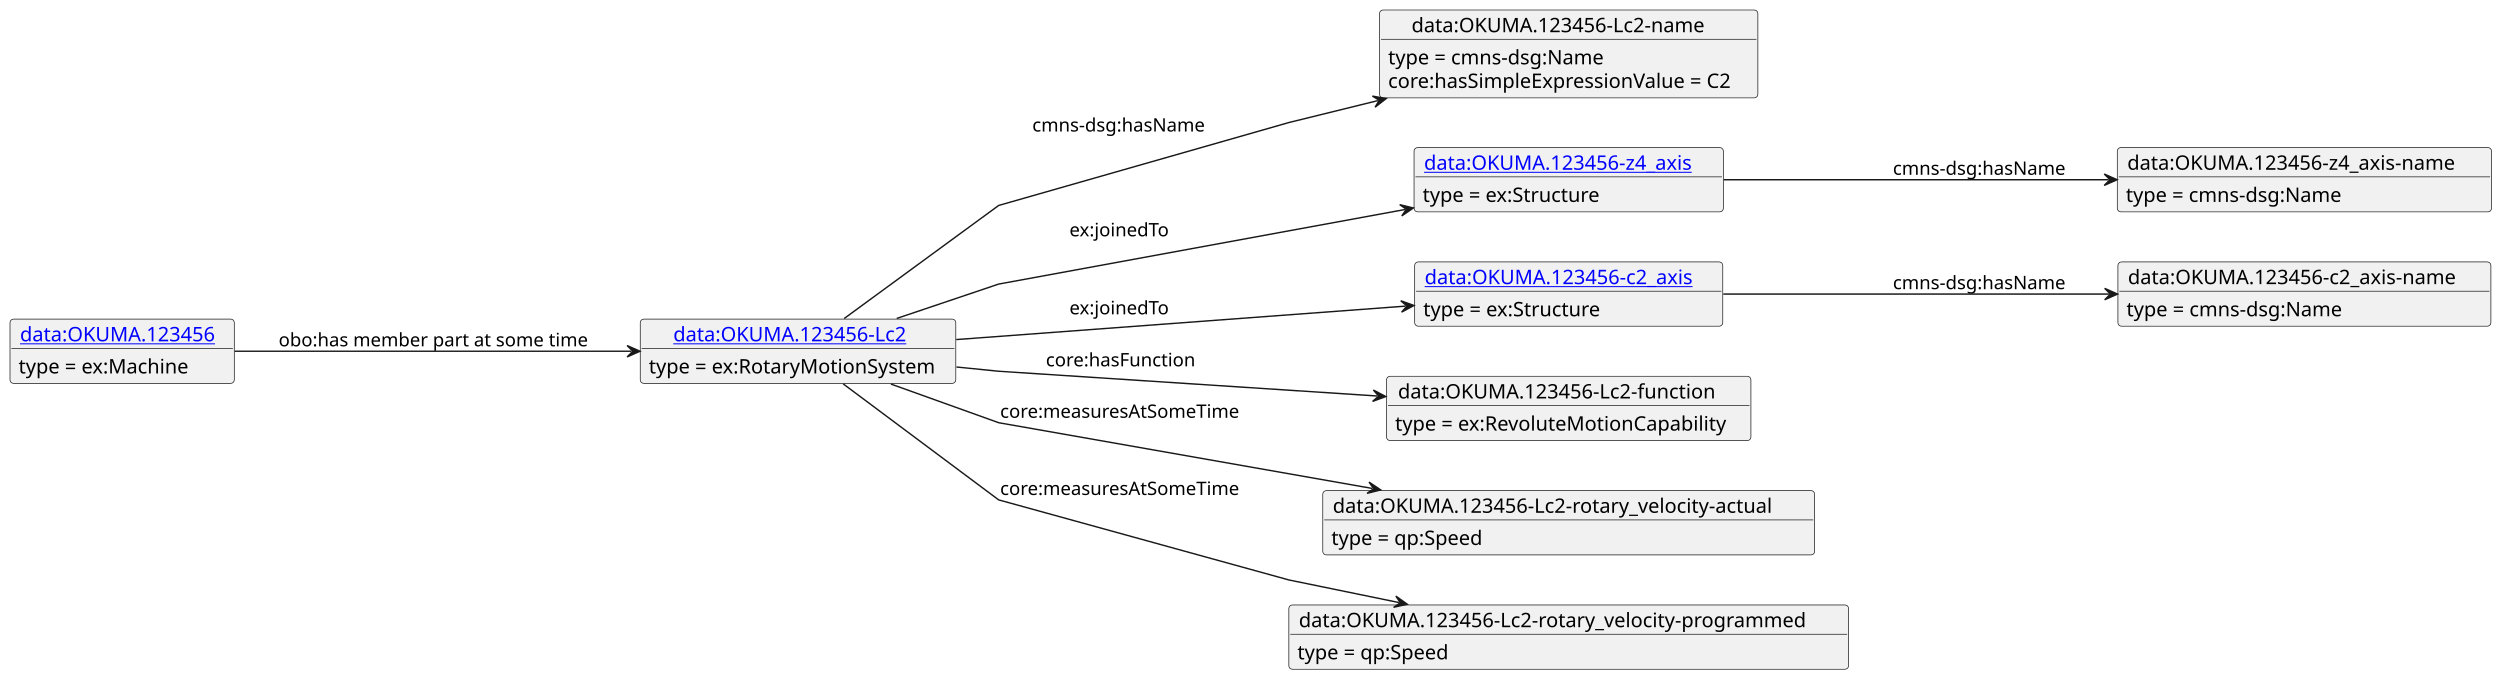
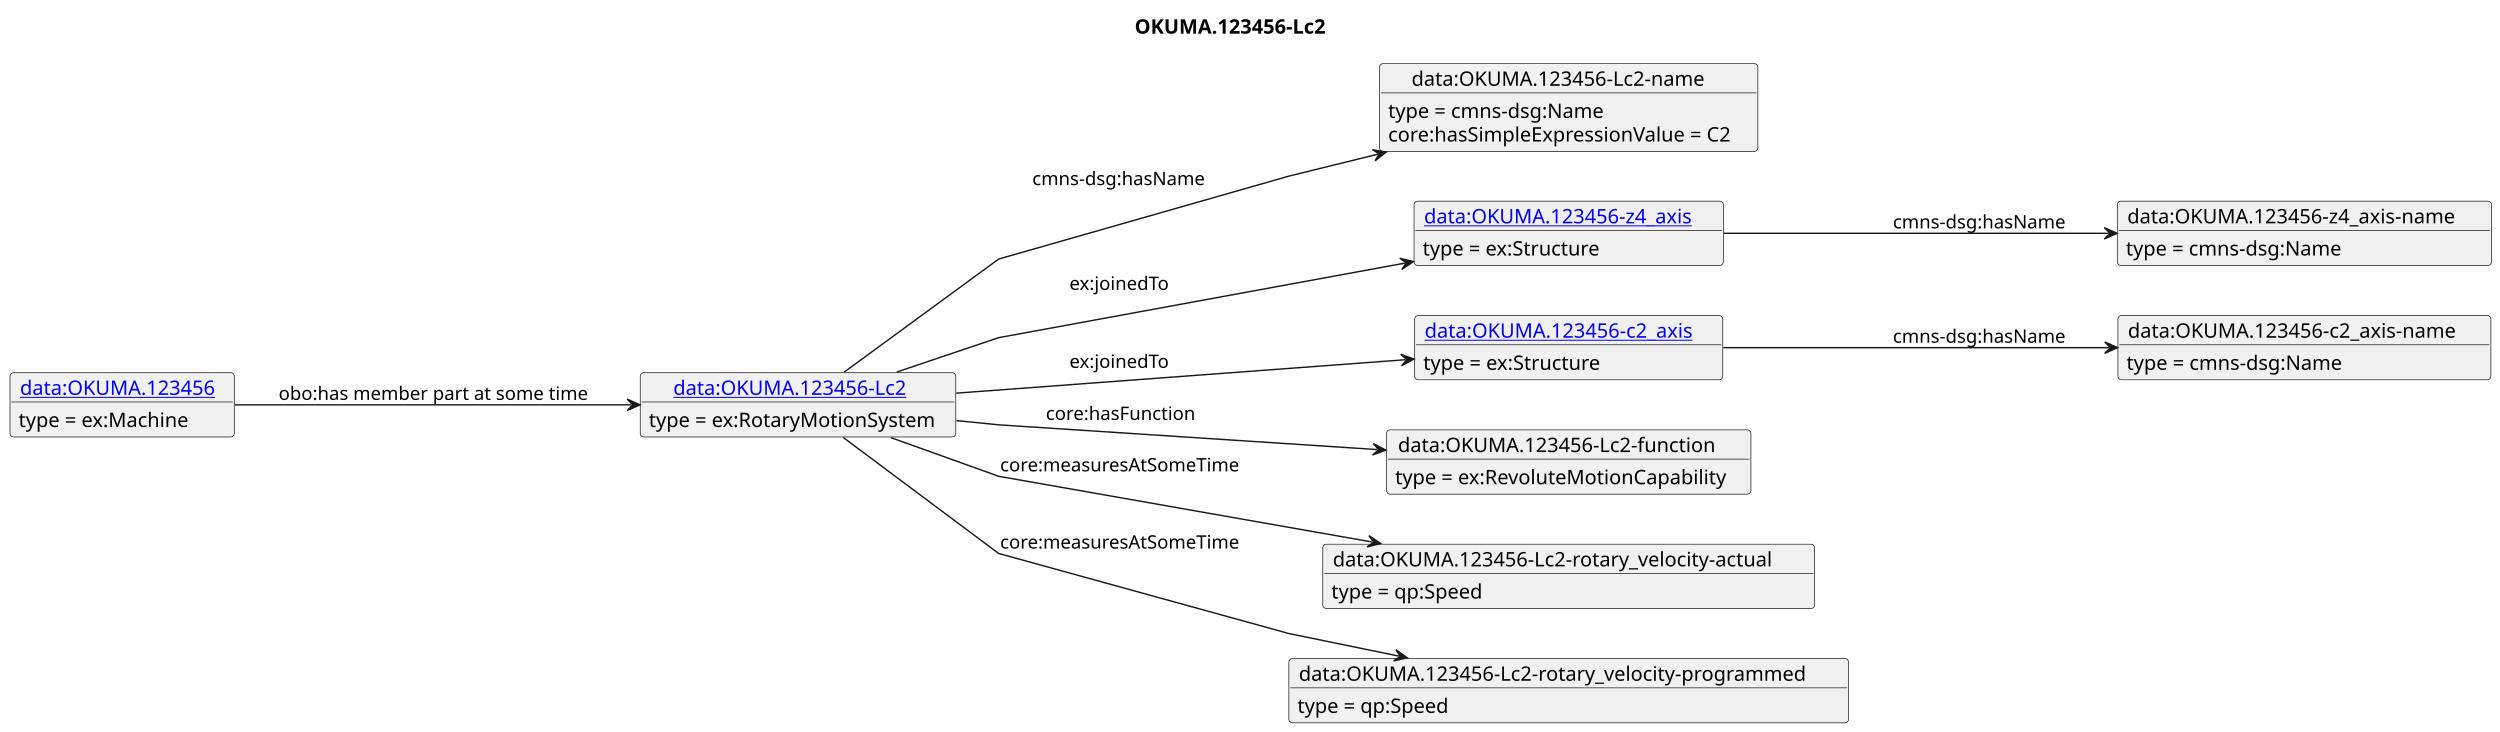
- <svg xmlns="http://www.w3.org/2000/svg" xmlns:xlink="http://www.w3.org/1999/xlink" contentStyleType="text/css" data-diagram-type="CLASS" height="475px" preserveAspectRatio="none" style="width:1749px;height:475px;background:#FFFFFF;" version="1.1" viewBox="0 0 1749 475" width="1749px" zoomAndPan="magnify">
+ <svg xmlns="http://www.w3.org/2000/svg" xmlns:xlink="http://www.w3.org/1999/xlink" contentStyleType="text/css" data-diagram-type="CLASS" height="512px" preserveAspectRatio="none" style="width:1749px;height:512px;background:#FFFFFF;" version="1.1" viewBox="0 0 1749 512" width="1749px" zoomAndPan="magnify">
  <defs />
  <g>
-     <g class="entity" data-entity="o1" data-source-line="3" data-uid="ent0002" id="entity_o1">
-       <rect fill="#F1F1F1" height="44.977" rx="2.5" ry="2.5" style="stroke:#181818;stroke-width:0.5;" width="220.756" x="447.92" y="223.24" />
+     <text fill="#000000" font-family="sans-serif" font-size="14" font-weight="bold" lengthAdjust="spacing" textLength="147.431" x="793.809" y="23.535">OKUMA.123456-Lc2</text>
+     <g class="entity" data-entity="o1" data-source-line="4" data-uid="ent0002" id="entity_o1">
+       <rect fill="#F1F1F1" height="44.977" rx="2.5" ry="2.5" style="stroke:#181818;stroke-width:0.5;" width="220.756" x="447.92" y="260.728" />
      <a href="./OKUMA.123456-Lc2.html" target="_top" title="./OKUMA.123456-Lc2.html" xlink:actuate="onRequest" xlink:href="./OKUMA.123456-Lc2.html" xlink:show="new" xlink:title="./OKUMA.123456-Lc2.html" xlink:type="simple">
-         <text fill="#0000FF" font-family="sans-serif" font-size="14" lengthAdjust="spacing" text-decoration="underline" textLength="174.508" x="471.044" y="238.775">data:OKUMA.123456-Lc2</text>
+         <text fill="#0000FF" font-family="sans-serif" font-size="14" lengthAdjust="spacing" text-decoration="underline" textLength="174.508" x="471.044" y="276.263">data:OKUMA.123456-Lc2</text>
      </a>
-       <line style="stroke:#181818;stroke-width:0.5;" x1="448.92" x2="667.676" y1="243.728" y2="243.728" />
-       <text fill="#000000" font-family="sans-serif" font-size="14" lengthAdjust="spacing" textLength="208.756" x="453.92" y="261.263">type = ex:RotaryMotionSystem</text>
+       <line style="stroke:#181818;stroke-width:0.5;" x1="448.92" x2="667.676" y1="281.217" y2="281.217" />
+       <text fill="#000000" font-family="sans-serif" font-size="14" lengthAdjust="spacing" textLength="208.756" x="453.92" y="298.752">type = ex:RotaryMotionSystem</text>
    </g>
-     <g class="entity" data-entity="o2" data-source-line="6" data-uid="ent0003" id="entity_o2">
-       <rect fill="#F1F1F1" height="61.465" rx="2.5" ry="2.5" style="stroke:#181818;stroke-width:0.5;" width="264.67" x="965.13" y="7" />
-       <text fill="#000000" font-family="sans-serif" font-size="14" lengthAdjust="spacing" textLength="219.898" x="987.516" y="22.535">data:OKUMA.123456-Lc2-name</text>
-       <line style="stroke:#181818;stroke-width:0.5;" x1="966.13" x2="1228.8" y1="27.488" y2="27.488" />
-       <text fill="#000000" font-family="sans-serif" font-size="14" lengthAdjust="spacing" textLength="161.369" x="971.13" y="45.023">type = cmns-dsg:Name</text>
-       <text fill="#000000" font-family="sans-serif" font-size="14" lengthAdjust="spacing" textLength="252.67" x="971.13" y="61.512">core:hasSimpleExpressionValue = C2</text>
+     <g class="entity" data-entity="o2" data-source-line="7" data-uid="ent0003" id="entity_o2">
+       <rect fill="#F1F1F1" height="61.465" rx="2.5" ry="2.5" style="stroke:#181818;stroke-width:0.5;" width="264.67" x="965.13" y="44.488" />
+       <text fill="#000000" font-family="sans-serif" font-size="14" lengthAdjust="spacing" textLength="219.898" x="987.516" y="60.023">data:OKUMA.123456-Lc2-name</text>
+       <line style="stroke:#181818;stroke-width:0.5;" x1="966.13" x2="1228.8" y1="64.977" y2="64.977" />
+       <text fill="#000000" font-family="sans-serif" font-size="14" lengthAdjust="spacing" textLength="161.369" x="971.13" y="82.512">type = cmns-dsg:Name</text>
+       <text fill="#000000" font-family="sans-serif" font-size="14" lengthAdjust="spacing" textLength="252.67" x="971.13" y="99">core:hasSimpleExpressionValue = C2</text>
    </g>
-     <g class="entity" data-entity="o3" data-source-line="9" data-uid="ent0004" id="entity_o3">
-       <rect fill="#F1F1F1" height="44.977" rx="2.5" ry="2.5" style="stroke:#181818;stroke-width:0.5;" width="216.398" x="989.27" y="103.24" />
+     <g class="entity" data-entity="o3" data-source-line="10" data-uid="ent0004" id="entity_o3">
+       <rect fill="#F1F1F1" height="44.977" rx="2.5" ry="2.5" style="stroke:#181818;stroke-width:0.5;" width="216.398" x="989.27" y="140.728" />
      <a href="./OKUMA.123456-z4_axis.html" target="_top" title="./OKUMA.123456-z4_axis.html" xlink:actuate="onRequest" xlink:href="./OKUMA.123456-z4_axis.html" xlink:show="new" xlink:title="./OKUMA.123456-z4_axis.html" xlink:type="simple">
-         <text fill="#0000FF" font-family="sans-serif" font-size="14" lengthAdjust="spacing" text-decoration="underline" textLength="202.398" x="996.27" y="118.775">data:OKUMA.123456-z4_axis</text>
+         <text fill="#0000FF" font-family="sans-serif" font-size="14" lengthAdjust="spacing" text-decoration="underline" textLength="202.398" x="996.27" y="156.263">data:OKUMA.123456-z4_axis</text>
      </a>
-       <line style="stroke:#181818;stroke-width:0.5;" x1="990.27" x2="1204.668" y1="123.728" y2="123.728" />
-       <text fill="#000000" font-family="sans-serif" font-size="14" lengthAdjust="spacing" textLength="131.783" x="995.27" y="141.263">type = ex:Structure</text>
+       <line style="stroke:#181818;stroke-width:0.5;" x1="990.27" x2="1204.668" y1="161.217" y2="161.217" />
+       <text fill="#000000" font-family="sans-serif" font-size="14" lengthAdjust="spacing" textLength="131.783" x="995.27" y="178.752">type = ex:Structure</text>
    </g>
-     <g class="entity" data-entity="o4" data-source-line="12" data-uid="ent0005" id="entity_o4">
-       <rect fill="#F1F1F1" height="44.977" rx="2.5" ry="2.5" style="stroke:#181818;stroke-width:0.5;" width="261.789" x="1481.26" y="103.24" />
-       <text fill="#000000" font-family="sans-serif" font-size="14" lengthAdjust="spacing" textLength="247.789" x="1488.26" y="118.775">data:OKUMA.123456-z4_axis-name</text>
-       <line style="stroke:#181818;stroke-width:0.5;" x1="1482.26" x2="1742.049" y1="123.728" y2="123.728" />
-       <text fill="#000000" font-family="sans-serif" font-size="14" lengthAdjust="spacing" textLength="161.369" x="1487.26" y="141.263">type = cmns-dsg:Name</text>
+     <g class="entity" data-entity="o4" data-source-line="13" data-uid="ent0005" id="entity_o4">
+       <rect fill="#F1F1F1" height="44.977" rx="2.5" ry="2.5" style="stroke:#181818;stroke-width:0.5;" width="261.789" x="1481.26" y="140.728" />
+       <text fill="#000000" font-family="sans-serif" font-size="14" lengthAdjust="spacing" textLength="247.789" x="1488.26" y="156.263">data:OKUMA.123456-z4_axis-name</text>
+       <line style="stroke:#181818;stroke-width:0.5;" x1="1482.26" x2="1742.049" y1="161.217" y2="161.217" />
+       <text fill="#000000" font-family="sans-serif" font-size="14" lengthAdjust="spacing" textLength="161.369" x="1487.26" y="178.752">type = cmns-dsg:Name</text>
    </g>
-     <g class="entity" data-entity="o5" data-source-line="15" data-uid="ent0006" id="entity_o5">
-       <rect fill="#F1F1F1" height="44.977" rx="2.5" ry="2.5" style="stroke:#181818;stroke-width:0.5;" width="215.544" x="989.7" y="183.24" />
+     <g class="entity" data-entity="o5" data-source-line="16" data-uid="ent0006" id="entity_o5">
+       <rect fill="#F1F1F1" height="44.977" rx="2.5" ry="2.5" style="stroke:#181818;stroke-width:0.5;" width="215.544" x="989.7" y="220.728" />
      <a href="./OKUMA.123456-c2_axis.html" target="_top" title="./OKUMA.123456-c2_axis.html" xlink:actuate="onRequest" xlink:href="./OKUMA.123456-c2_axis.html" xlink:show="new" xlink:title="./OKUMA.123456-c2_axis.html" xlink:type="simple">
-         <text fill="#0000FF" font-family="sans-serif" font-size="14" lengthAdjust="spacing" text-decoration="underline" textLength="201.544" x="996.7" y="198.775">data:OKUMA.123456-c2_axis</text>
+         <text fill="#0000FF" font-family="sans-serif" font-size="14" lengthAdjust="spacing" text-decoration="underline" textLength="201.544" x="996.7" y="236.263">data:OKUMA.123456-c2_axis</text>
      </a>
-       <line style="stroke:#181818;stroke-width:0.5;" x1="990.7" x2="1204.244" y1="203.728" y2="203.728" />
-       <text fill="#000000" font-family="sans-serif" font-size="14" lengthAdjust="spacing" textLength="131.783" x="995.7" y="221.263">type = ex:Structure</text>
+       <line style="stroke:#181818;stroke-width:0.5;" x1="990.7" x2="1204.244" y1="241.217" y2="241.217" />
+       <text fill="#000000" font-family="sans-serif" font-size="14" lengthAdjust="spacing" textLength="131.783" x="995.7" y="258.752">type = ex:Structure</text>
    </g>
-     <g class="entity" data-entity="o6" data-source-line="18" data-uid="ent0007" id="entity_o6">
-       <rect fill="#F1F1F1" height="44.977" rx="2.5" ry="2.5" style="stroke:#181818;stroke-width:0.5;" width="260.935" x="1481.69" y="183.24" />
-       <text fill="#000000" font-family="sans-serif" font-size="14" lengthAdjust="spacing" textLength="246.935" x="1488.69" y="198.775">data:OKUMA.123456-c2_axis-name</text>
-       <line style="stroke:#181818;stroke-width:0.5;" x1="1482.69" x2="1741.625" y1="203.728" y2="203.728" />
-       <text fill="#000000" font-family="sans-serif" font-size="14" lengthAdjust="spacing" textLength="161.369" x="1487.69" y="221.263">type = cmns-dsg:Name</text>
+     <g class="entity" data-entity="o6" data-source-line="19" data-uid="ent0007" id="entity_o6">
+       <rect fill="#F1F1F1" height="44.977" rx="2.5" ry="2.5" style="stroke:#181818;stroke-width:0.5;" width="260.935" x="1481.69" y="220.728" />
+       <text fill="#000000" font-family="sans-serif" font-size="14" lengthAdjust="spacing" textLength="246.935" x="1488.69" y="236.263">data:OKUMA.123456-c2_axis-name</text>
+       <line style="stroke:#181818;stroke-width:0.5;" x1="1482.69" x2="1741.625" y1="241.217" y2="241.217" />
+       <text fill="#000000" font-family="sans-serif" font-size="14" lengthAdjust="spacing" textLength="161.369" x="1487.69" y="258.752">type = cmns-dsg:Name</text>
    </g>
-     <g class="entity" data-entity="o7" data-source-line="21" data-uid="ent0008" id="entity_o7">
-       <rect fill="#F1F1F1" height="44.977" rx="2.5" ry="2.5" style="stroke:#181818;stroke-width:0.5;" width="254.929" x="970.01" y="263.24" />
-       <text fill="#000000" font-family="sans-serif" font-size="14" lengthAdjust="spacing" textLength="238.875" x="978.037" y="278.775">data:OKUMA.123456-Lc2-function</text>
-       <line style="stroke:#181818;stroke-width:0.5;" x1="971.01" x2="1223.939" y1="283.728" y2="283.728" />
-       <text fill="#000000" font-family="sans-serif" font-size="14" lengthAdjust="spacing" textLength="242.929" x="976.01" y="301.263">type = ex:RevoluteMotionCapability</text>
+     <g class="entity" data-entity="o7" data-source-line="22" data-uid="ent0008" id="entity_o7">
+       <rect fill="#F1F1F1" height="44.977" rx="2.5" ry="2.5" style="stroke:#181818;stroke-width:0.5;" width="254.929" x="970.01" y="300.728" />
+       <text fill="#000000" font-family="sans-serif" font-size="14" lengthAdjust="spacing" textLength="238.875" x="978.037" y="316.263">data:OKUMA.123456-Lc2-function</text>
+       <line style="stroke:#181818;stroke-width:0.5;" x1="971.01" x2="1223.939" y1="321.217" y2="321.217" />
+       <text fill="#000000" font-family="sans-serif" font-size="14" lengthAdjust="spacing" textLength="242.929" x="976.01" y="338.752">type = ex:RevoluteMotionCapability</text>
    </g>
-     <g class="entity" data-entity="o8" data-source-line="24" data-uid="ent0009" id="entity_o8">
-       <rect fill="#F1F1F1" height="44.977" rx="2.5" ry="2.5" style="stroke:#181818;stroke-width:0.5;" width="344.114" x="925.41" y="343.24" />
-       <text fill="#000000" font-family="sans-serif" font-size="14" lengthAdjust="spacing" textLength="330.114" x="932.41" y="358.775">data:OKUMA.123456-Lc2-rotary_velocity-actual</text>
-       <line style="stroke:#181818;stroke-width:0.5;" x1="926.41" x2="1268.524" y1="363.728" y2="363.728" />
-       <text fill="#000000" font-family="sans-serif" font-size="14" lengthAdjust="spacing" textLength="111.966" x="931.41" y="381.263">type = qp:Speed</text>
+     <g class="entity" data-entity="o8" data-source-line="25" data-uid="ent0009" id="entity_o8">
+       <rect fill="#F1F1F1" height="44.977" rx="2.5" ry="2.5" style="stroke:#181818;stroke-width:0.5;" width="344.114" x="925.41" y="380.728" />
+       <text fill="#000000" font-family="sans-serif" font-size="14" lengthAdjust="spacing" textLength="330.114" x="932.41" y="396.263">data:OKUMA.123456-Lc2-rotary_velocity-actual</text>
+       <line style="stroke:#181818;stroke-width:0.5;" x1="926.41" x2="1268.524" y1="401.217" y2="401.217" />
+       <text fill="#000000" font-family="sans-serif" font-size="14" lengthAdjust="spacing" textLength="111.966" x="931.41" y="418.752">type = qp:Speed</text>
    </g>
-     <g class="entity" data-entity="o9" data-source-line="27" data-uid="ent0010" id="entity_o9">
-       <rect fill="#F1F1F1" height="44.977" rx="2.5" ry="2.5" style="stroke:#181818;stroke-width:0.5;" width="391.59" x="901.67" y="423.24" />
-       <text fill="#000000" font-family="sans-serif" font-size="14" lengthAdjust="spacing" textLength="377.59" x="908.67" y="438.775">data:OKUMA.123456-Lc2-rotary_velocity-programmed</text>
-       <line style="stroke:#181818;stroke-width:0.5;" x1="902.67" x2="1292.26" y1="443.728" y2="443.728" />
-       <text fill="#000000" font-family="sans-serif" font-size="14" lengthAdjust="spacing" textLength="111.966" x="907.67" y="461.263">type = qp:Speed</text>
+     <g class="entity" data-entity="o9" data-source-line="28" data-uid="ent0010" id="entity_o9">
+       <rect fill="#F1F1F1" height="44.977" rx="2.5" ry="2.5" style="stroke:#181818;stroke-width:0.5;" width="391.59" x="901.67" y="460.728" />
+       <text fill="#000000" font-family="sans-serif" font-size="14" lengthAdjust="spacing" textLength="377.59" x="908.67" y="476.263">data:OKUMA.123456-Lc2-rotary_velocity-programmed</text>
+       <line style="stroke:#181818;stroke-width:0.5;" x1="902.67" x2="1292.26" y1="481.217" y2="481.217" />
+       <text fill="#000000" font-family="sans-serif" font-size="14" lengthAdjust="spacing" textLength="111.966" x="907.67" y="498.752">type = qp:Speed</text>
    </g>
-     <g class="entity" data-entity="o10" data-source-line="30" data-uid="ent0011" id="entity_o10">
-       <rect fill="#F1F1F1" height="44.977" rx="2.5" ry="2.5" style="stroke:#181818;stroke-width:0.5;" width="156.919" x="7" y="223.24" />
+     <g class="entity" data-entity="o10" data-source-line="31" data-uid="ent0011" id="entity_o10">
+       <rect fill="#F1F1F1" height="44.977" rx="2.5" ry="2.5" style="stroke:#181818;stroke-width:0.5;" width="156.919" x="7" y="260.728" />
      <a href="./OKUMA.123456.html" target="_top" title="./OKUMA.123456.html" xlink:actuate="onRequest" xlink:href="./OKUMA.123456.html" xlink:show="new" xlink:title="./OKUMA.123456.html" xlink:type="simple">
-         <text fill="#0000FF" font-family="sans-serif" font-size="14" lengthAdjust="spacing" text-decoration="underline" textLength="142.919" x="14" y="238.775">data:OKUMA.123456</text>
+         <text fill="#0000FF" font-family="sans-serif" font-size="14" lengthAdjust="spacing" text-decoration="underline" textLength="142.919" x="14" y="276.263">data:OKUMA.123456</text>
      </a>
-       <line style="stroke:#181818;stroke-width:0.5;" x1="8" x2="162.919" y1="243.728" y2="243.728" />
-       <text fill="#000000" font-family="sans-serif" font-size="14" lengthAdjust="spacing" textLength="126.15" x="13" y="261.263">type = ex:Machine</text>
+       <line style="stroke:#181818;stroke-width:0.5;" x1="8" x2="162.919" y1="281.217" y2="281.217" />
+       <text fill="#000000" font-family="sans-serif" font-size="14" lengthAdjust="spacing" textLength="126.15" x="13" y="298.752">type = ex:Machine</text>
    </g>
-     <g class="link" data-entity-1="o1" data-entity-2="o2" data-source-line="33" data-uid="lnk12" id="link_o1_o2">
-       <path codeLine="33" d="M590.58,222.84 C631.67,192.77 698.67,143.73 698.67,143.73 C698.67,143.73 901.67,85.73 901.67,85.73 C901.67,85.73 926.774,79.546 963.974,70.376" fill="none" id="o1-to-o2" style="stroke:#181818;stroke-width:1;" />
-       <polygon fill="#181818" points="969.8,68.94,960.104,67.21,964.945,70.137,962.019,74.978,969.8,68.94" style="stroke:#181818;stroke-width:1;" />
-       <text fill="#000000" font-family="sans-serif" font-size="13" lengthAdjust="spacing" textLength="126.077" x="722.17" y="92.028">cmns-dsg:hasName</text>
+     <g class="link" data-entity-1="o1" data-entity-2="o2" data-source-line="34" data-uid="lnk12" id="link_o1_o2">
+       <path codeLine="34" d="M590.58,260.328 C631.67,230.258 698.67,181.218 698.67,181.218 C698.67,181.218 901.67,123.218 901.67,123.218 C901.67,123.218 926.774,117.034 963.974,107.864" fill="none" id="o1-to-o2" style="stroke:#181818;stroke-width:1;" />
+       <polygon fill="#181818" points="969.8,106.428,960.104,104.699,964.945,107.625,962.019,112.466,969.8,106.428" style="stroke:#181818;stroke-width:1;" />
+       <text fill="#000000" font-family="sans-serif" font-size="13" lengthAdjust="spacing" textLength="126.077" x="722.17" y="129.517">cmns-dsg:hasName</text>
    </g>
-     <g class="link" data-entity-1="o1" data-entity-2="o3" data-source-line="35" data-uid="lnk13" id="link_o1_o3">
-       <path codeLine="35" d="M627.35,222.78 C662.73,210.85 698.67,198.73 698.67,198.73 C698.67,198.73 865.109,168.193 982.919,146.573" fill="none" id="o1-to-o3" style="stroke:#181818;stroke-width:1;" />
-       <polygon fill="#181818" points="988.82,145.49,979.246,143.18,983.902,146.393,980.69,151.049,988.82,145.49" style="stroke:#181818;stroke-width:1;" />
-       <text fill="#000000" font-family="sans-serif" font-size="13" lengthAdjust="spacing" textLength="74.725" x="748.17" y="165.338">ex:joinedTo</text>
+     <g class="link" data-entity-1="o1" data-entity-2="o3" data-source-line="36" data-uid="lnk13" id="link_o1_o3">
+       <path codeLine="36" d="M627.35,260.268 C662.73,248.338 698.67,236.218 698.67,236.218 C698.67,236.218 865.109,205.681 982.919,184.061" fill="none" id="o1-to-o3" style="stroke:#181818;stroke-width:1;" />
+       <polygon fill="#181818" points="988.82,182.978,979.246,180.668,983.902,183.881,980.69,188.537,988.82,182.978" style="stroke:#181818;stroke-width:1;" />
+       <text fill="#000000" font-family="sans-serif" font-size="13" lengthAdjust="spacing" textLength="74.725" x="748.17" y="202.827">ex:joinedTo</text>
    </g>
-     <g class="link" data-entity-1="o3" data-entity-2="o4" data-source-line="36" data-uid="lnk14" id="link_o3_o4">
-       <path codeLine="36" d="M1205.95,125.73 C1286.11,125.73 1389.99,125.73 1475.11,125.73" fill="none" id="o3-to-o4" style="stroke:#181818;stroke-width:1;" />
-       <polygon fill="#181818" points="1481.11,125.73,1472.11,121.73,1476.11,125.73,1472.11,129.73,1481.11,125.73" style="stroke:#181818;stroke-width:1;" />
-       <text fill="#000000" font-family="sans-serif" font-size="13" lengthAdjust="spacing" textLength="126.077" x="1324.26" y="122.298">cmns-dsg:hasName</text>
+     <g class="link" data-entity-1="o3" data-entity-2="o4" data-source-line="37" data-uid="lnk14" id="link_o3_o4">
+       <path codeLine="37" d="M1205.95,163.218 C1286.11,163.218 1389.99,163.218 1475.11,163.218" fill="none" id="o3-to-o4" style="stroke:#181818;stroke-width:1;" />
+       <polygon fill="#181818" points="1481.11,163.218,1472.11,159.218,1476.11,163.218,1472.11,167.218,1481.11,163.218" style="stroke:#181818;stroke-width:1;" />
+       <text fill="#000000" font-family="sans-serif" font-size="13" lengthAdjust="spacing" textLength="126.077" x="1324.26" y="159.787">cmns-dsg:hasName</text>
    </g>
-     <g class="link" data-entity-1="o1" data-entity-2="o5" data-source-line="37" data-uid="lnk15" id="link_o1_o5">
-       <path codeLine="37" d="M668.97,237.56 C762.56,230.6 890.366,221.075 983.256,214.165" fill="none" id="o1-to-o5" style="stroke:#181818;stroke-width:1;" />
-       <polygon fill="#181818" points="989.24,213.72,979.968,210.399,984.254,214.091,980.562,218.377,989.24,213.72" style="stroke:#181818;stroke-width:1;" />
-       <text fill="#000000" font-family="sans-serif" font-size="13" lengthAdjust="spacing" textLength="74.725" x="748.17" y="219.908">ex:joinedTo</text>
+     <g class="link" data-entity-1="o1" data-entity-2="o5" data-source-line="38" data-uid="lnk15" id="link_o1_o5">
+       <path codeLine="38" d="M668.97,275.048 C762.56,268.088 890.366,258.563 983.256,251.653" fill="none" id="o1-to-o5" style="stroke:#181818;stroke-width:1;" />
+       <polygon fill="#181818" points="989.24,251.208,979.968,247.887,984.254,251.579,980.562,255.865,989.24,251.208" style="stroke:#181818;stroke-width:1;" />
+       <text fill="#000000" font-family="sans-serif" font-size="13" lengthAdjust="spacing" textLength="74.725" x="748.17" y="257.397">ex:joinedTo</text>
    </g>
-     <g class="link" data-entity-1="o5" data-entity-2="o6" data-source-line="38" data-uid="lnk16" id="link_o5_o6">
-       <path codeLine="38" d="M1205.63,205.73 C1285.92,205.73 1390.15,205.73 1475.42,205.73" fill="none" id="o5-to-o6" style="stroke:#181818;stroke-width:1;" />
-       <polygon fill="#181818" points="1481.42,205.73,1472.42,201.73,1476.42,205.73,1472.42,209.73,1481.42,205.73" style="stroke:#181818;stroke-width:1;" />
-       <text fill="#000000" font-family="sans-serif" font-size="13" lengthAdjust="spacing" textLength="126.077" x="1324.26" y="202.298">cmns-dsg:hasName</text>
+     <g class="link" data-entity-1="o5" data-entity-2="o6" data-source-line="39" data-uid="lnk16" id="link_o5_o6">
+       <path codeLine="39" d="M1205.63,243.218 C1285.92,243.218 1390.15,243.218 1475.42,243.218" fill="none" id="o5-to-o6" style="stroke:#181818;stroke-width:1;" />
+       <polygon fill="#181818" points="1481.42,243.218,1472.42,239.218,1476.42,243.218,1472.42,247.218,1481.42,243.218" style="stroke:#181818;stroke-width:1;" />
+       <text fill="#000000" font-family="sans-serif" font-size="13" lengthAdjust="spacing" textLength="126.077" x="1324.26" y="239.787">cmns-dsg:hasName</text>
    </g>
-     <g class="link" data-entity-1="o1" data-entity-2="o7" data-source-line="39" data-uid="lnk17" id="link_o1_o7">
-       <path codeLine="39" d="M669.12,256.76 C686.39,258.5 698.67,259.73 698.67,259.73 C698.67,259.73 847.103,269.429 963.523,277.039" fill="none" id="o1-to-o7" style="stroke:#181818;stroke-width:1;" />
-       <polygon fill="#181818" points="969.51,277.43,960.79,272.851,964.521,277.104,960.268,280.834,969.51,277.43" style="stroke:#181818;stroke-width:1;" />
-       <text fill="#000000" font-family="sans-serif" font-size="13" lengthAdjust="spacing" textLength="107.631" x="731.67" y="256.298">core:hasFunction</text>
+     <g class="link" data-entity-1="o1" data-entity-2="o7" data-source-line="40" data-uid="lnk17" id="link_o1_o7">
+       <path codeLine="40" d="M669.12,294.248 C686.39,295.988 698.67,297.218 698.67,297.218 C698.67,297.218 847.103,306.917 963.523,314.527" fill="none" id="o1-to-o7" style="stroke:#181818;stroke-width:1;" />
+       <polygon fill="#181818" points="969.51,314.918,960.79,310.34,964.521,314.592,960.268,318.323,969.51,314.918" style="stroke:#181818;stroke-width:1;" />
+       <text fill="#000000" font-family="sans-serif" font-size="13" lengthAdjust="spacing" textLength="107.631" x="731.67" y="293.787">core:hasFunction</text>
    </g>
-     <g class="link" data-entity-1="o1" data-entity-2="o8" data-source-line="40" data-uid="lnk18" id="link_o1_o8">
-       <path codeLine="40" d="M623.27,268.68 C659.92,281.83 698.67,295.73 698.67,295.73 C698.67,295.73 844.051,321.31 960.031,341.72" fill="none" id="o1-to-o8" style="stroke:#181818;stroke-width:1;" />
-       <polygon fill="#181818" points="965.94,342.76,957.769,337.261,961.016,341.893,956.383,345.14,965.94,342.76" style="stroke:#181818;stroke-width:1;" />
-       <text fill="#000000" font-family="sans-serif" font-size="13" lengthAdjust="spacing" textLength="171.317" x="699.67" y="292.298">core:measuresAtSomeTime</text>
+     <g class="link" data-entity-1="o1" data-entity-2="o8" data-source-line="41" data-uid="lnk18" id="link_o1_o8">
+       <path codeLine="41" d="M623.27,306.168 C659.92,319.318 698.67,333.218 698.67,333.218 C698.67,333.218 844.051,358.798 960.031,379.208" fill="none" id="o1-to-o8" style="stroke:#181818;stroke-width:1;" />
+       <polygon fill="#181818" points="965.94,380.248,957.769,374.749,961.016,379.382,956.383,382.628,965.94,380.248" style="stroke:#181818;stroke-width:1;" />
+       <text fill="#000000" font-family="sans-serif" font-size="13" lengthAdjust="spacing" textLength="171.317" x="699.67" y="329.787">core:measuresAtSomeTime</text>
    </g>
-     <g class="link" data-entity-1="o1" data-entity-2="o9" data-source-line="41" data-uid="lnk19" id="link_o1_o9">
-       <path codeLine="41" d="M589.88,268.55 C630.91,299.17 698.67,349.73 698.67,349.73 C698.67,349.73 901.67,405.73 901.67,405.73 C901.67,405.73 935.283,412.634 978.692,421.544" fill="none" id="o1-to-o9" style="stroke:#181818;stroke-width:1;" />
-       <polygon fill="#181818" points="984.57,422.75,976.558,417.022,979.672,421.745,974.949,424.859,984.57,422.75" style="stroke:#181818;stroke-width:1;" />
-       <text fill="#000000" font-family="sans-serif" font-size="13" lengthAdjust="spacing" textLength="171.317" x="699.67" y="346.298">core:measuresAtSomeTime</text>
+     <g class="link" data-entity-1="o1" data-entity-2="o9" data-source-line="42" data-uid="lnk19" id="link_o1_o9">
+       <path codeLine="42" d="M589.88,306.038 C630.91,336.658 698.67,387.218 698.67,387.218 C698.67,387.218 901.67,443.218 901.67,443.218 C901.67,443.218 935.283,450.122 978.692,459.032" fill="none" id="o1-to-o9" style="stroke:#181818;stroke-width:1;" />
+       <polygon fill="#181818" points="984.57,460.238,976.558,454.51,979.672,459.233,974.949,462.347,984.57,460.238" style="stroke:#181818;stroke-width:1;" />
+       <text fill="#000000" font-family="sans-serif" font-size="13" lengthAdjust="spacing" textLength="171.317" x="699.67" y="383.787">core:measuresAtSomeTime</text>
    </g>
-     <g class="link" data-entity-1="o10" data-entity-2="o1" data-source-line="42" data-uid="lnk20" id="link_o10_o1">
-       <path codeLine="42" d="M164.21,245.73 C241.52,245.73 354.82,245.73 441.72,245.73" fill="none" id="o10-to-o1" style="stroke:#181818;stroke-width:1;" />
-       <polygon fill="#181818" points="447.72,245.73,438.72,241.73,442.72,245.73,438.72,249.73,447.72,245.73" style="stroke:#181818;stroke-width:1;" />
-       <text fill="#000000" font-family="sans-serif" font-size="13" lengthAdjust="spacing" textLength="222.542" x="194.92" y="242.298">obo:has member part at some time</text>
+     <g class="link" data-entity-1="o10" data-entity-2="o1" data-source-line="43" data-uid="lnk20" id="link_o10_o1">
+       <path codeLine="43" d="M164.21,283.218 C241.52,283.218 354.82,283.218 441.72,283.218" fill="none" id="o10-to-o1" style="stroke:#181818;stroke-width:1;" />
+       <polygon fill="#181818" points="447.72,283.218,438.72,279.218,442.72,283.218,438.72,287.218,447.72,283.218" style="stroke:#181818;stroke-width:1;" />
+       <text fill="#000000" font-family="sans-serif" font-size="13" lengthAdjust="spacing" textLength="222.542" x="194.92" y="279.787">obo:has member part at some time</text>
    </g>
  </g>
</svg>
